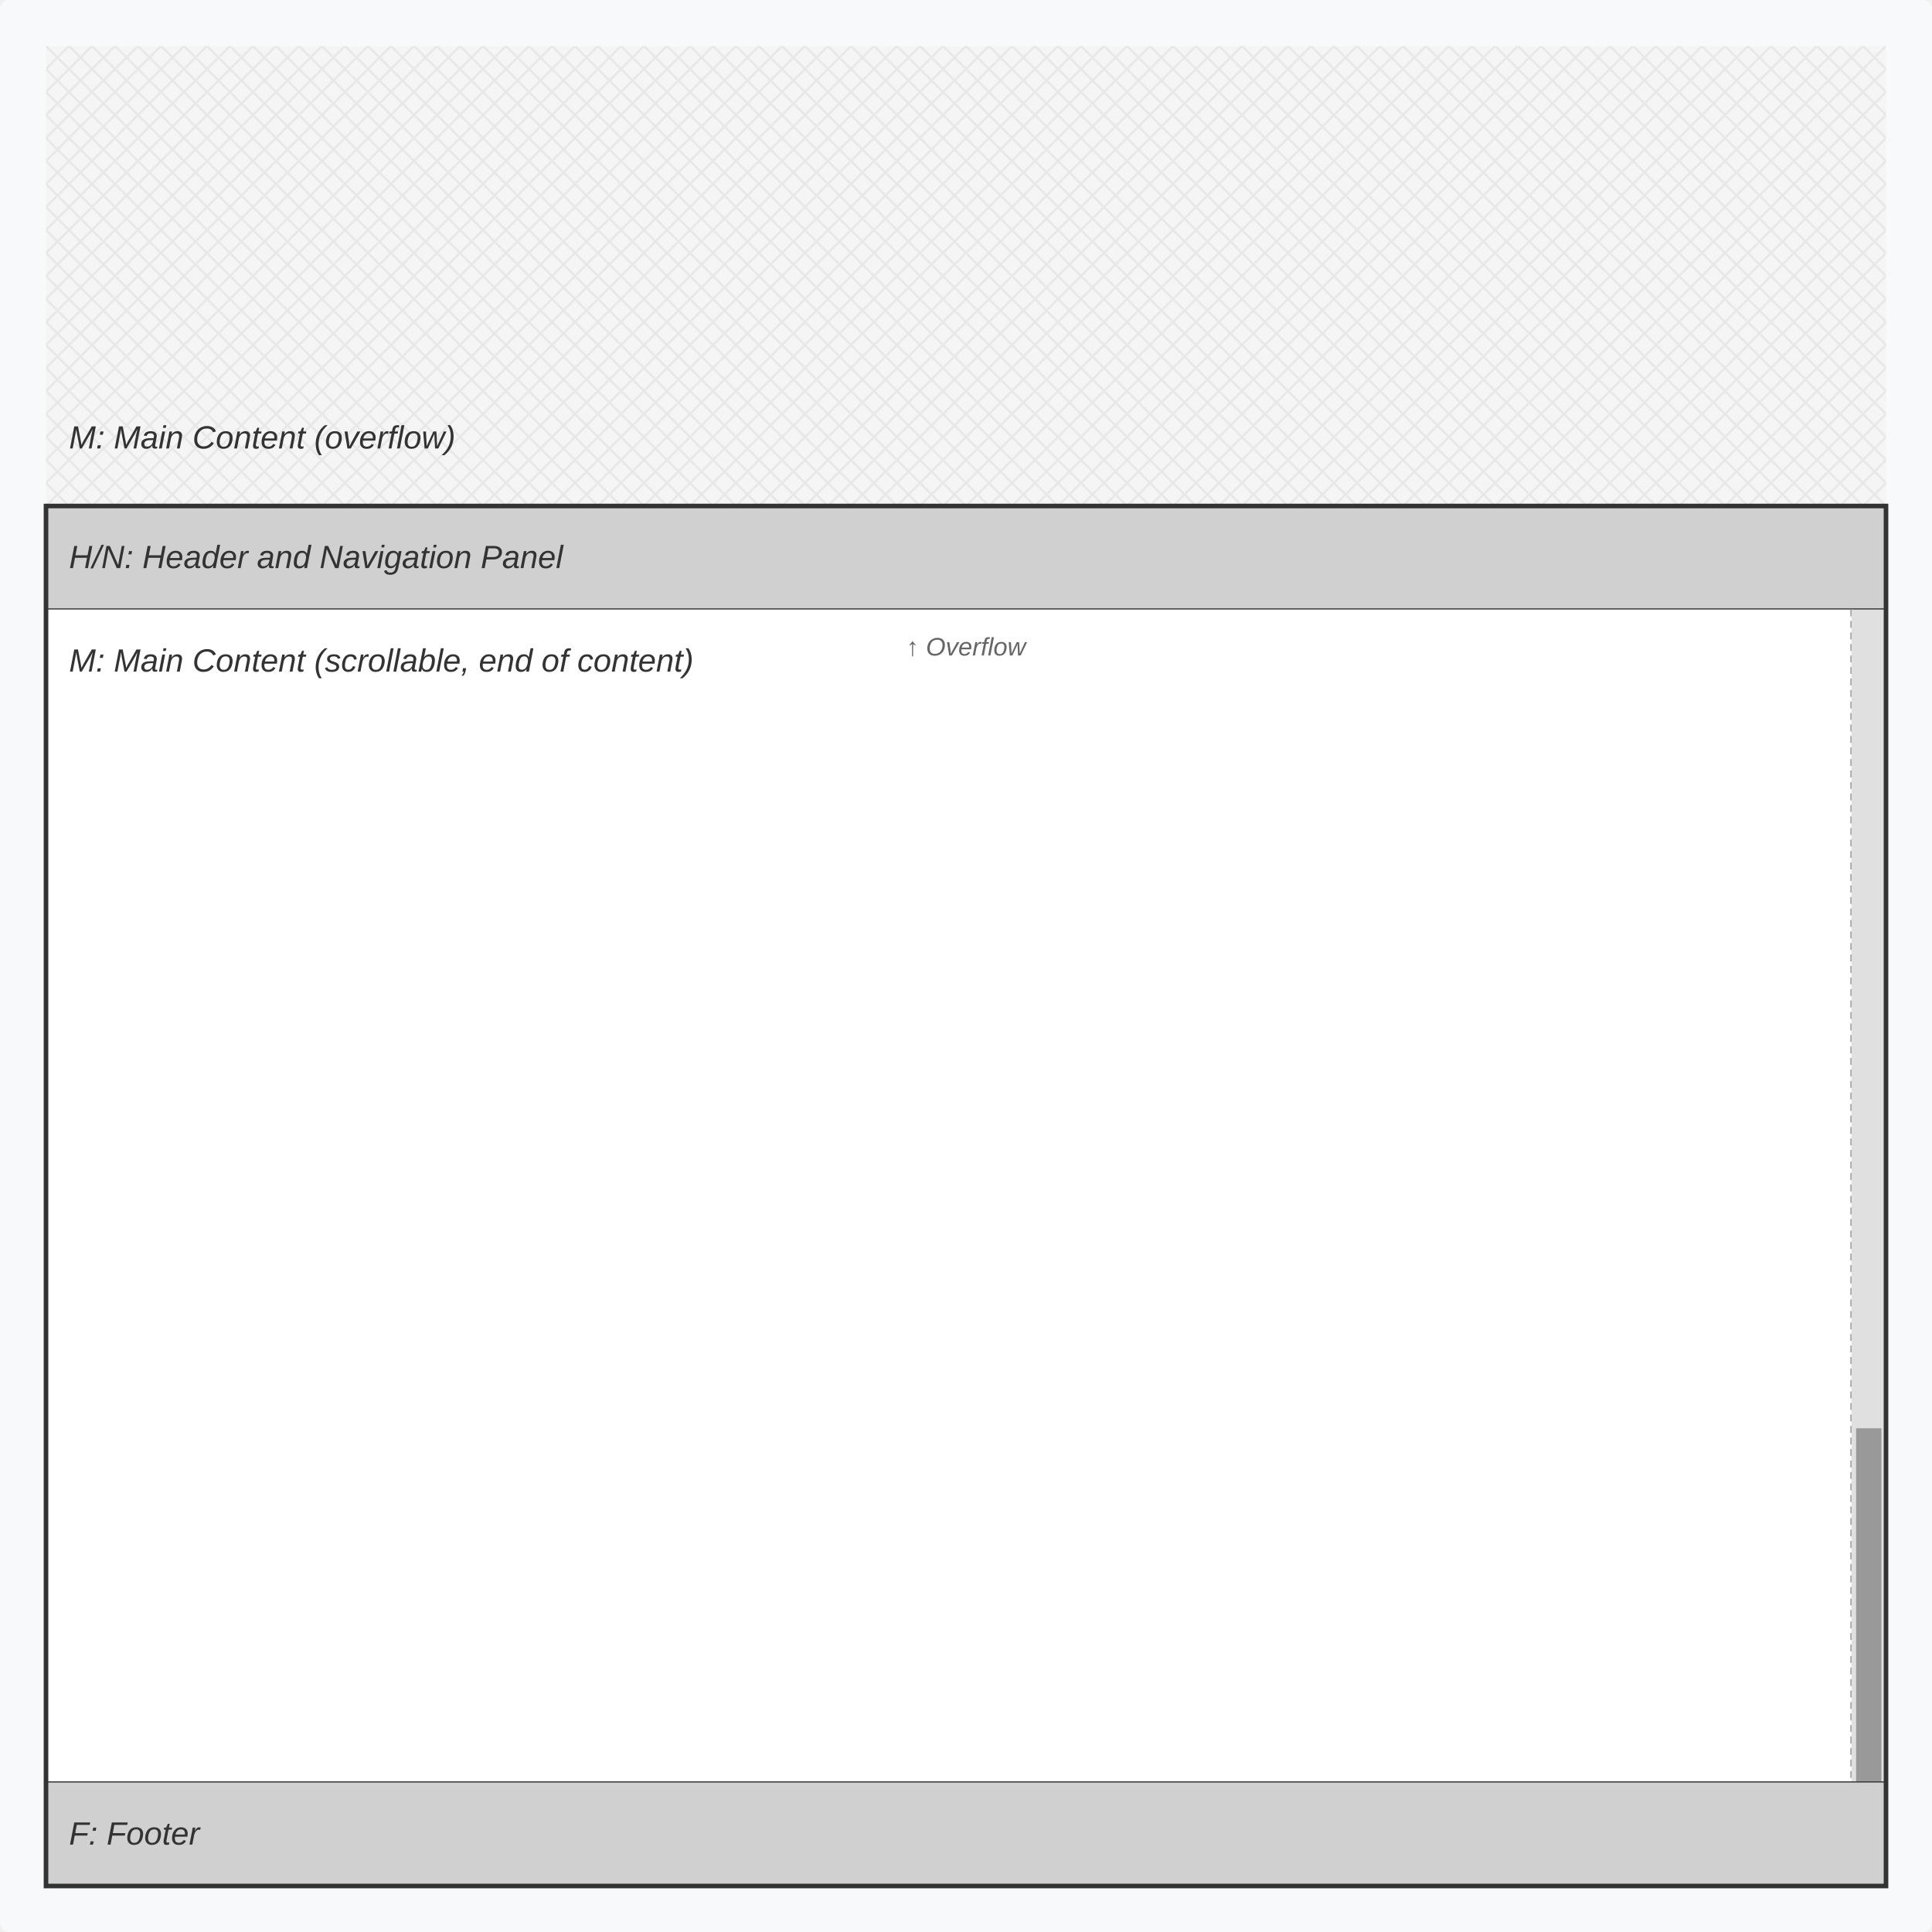
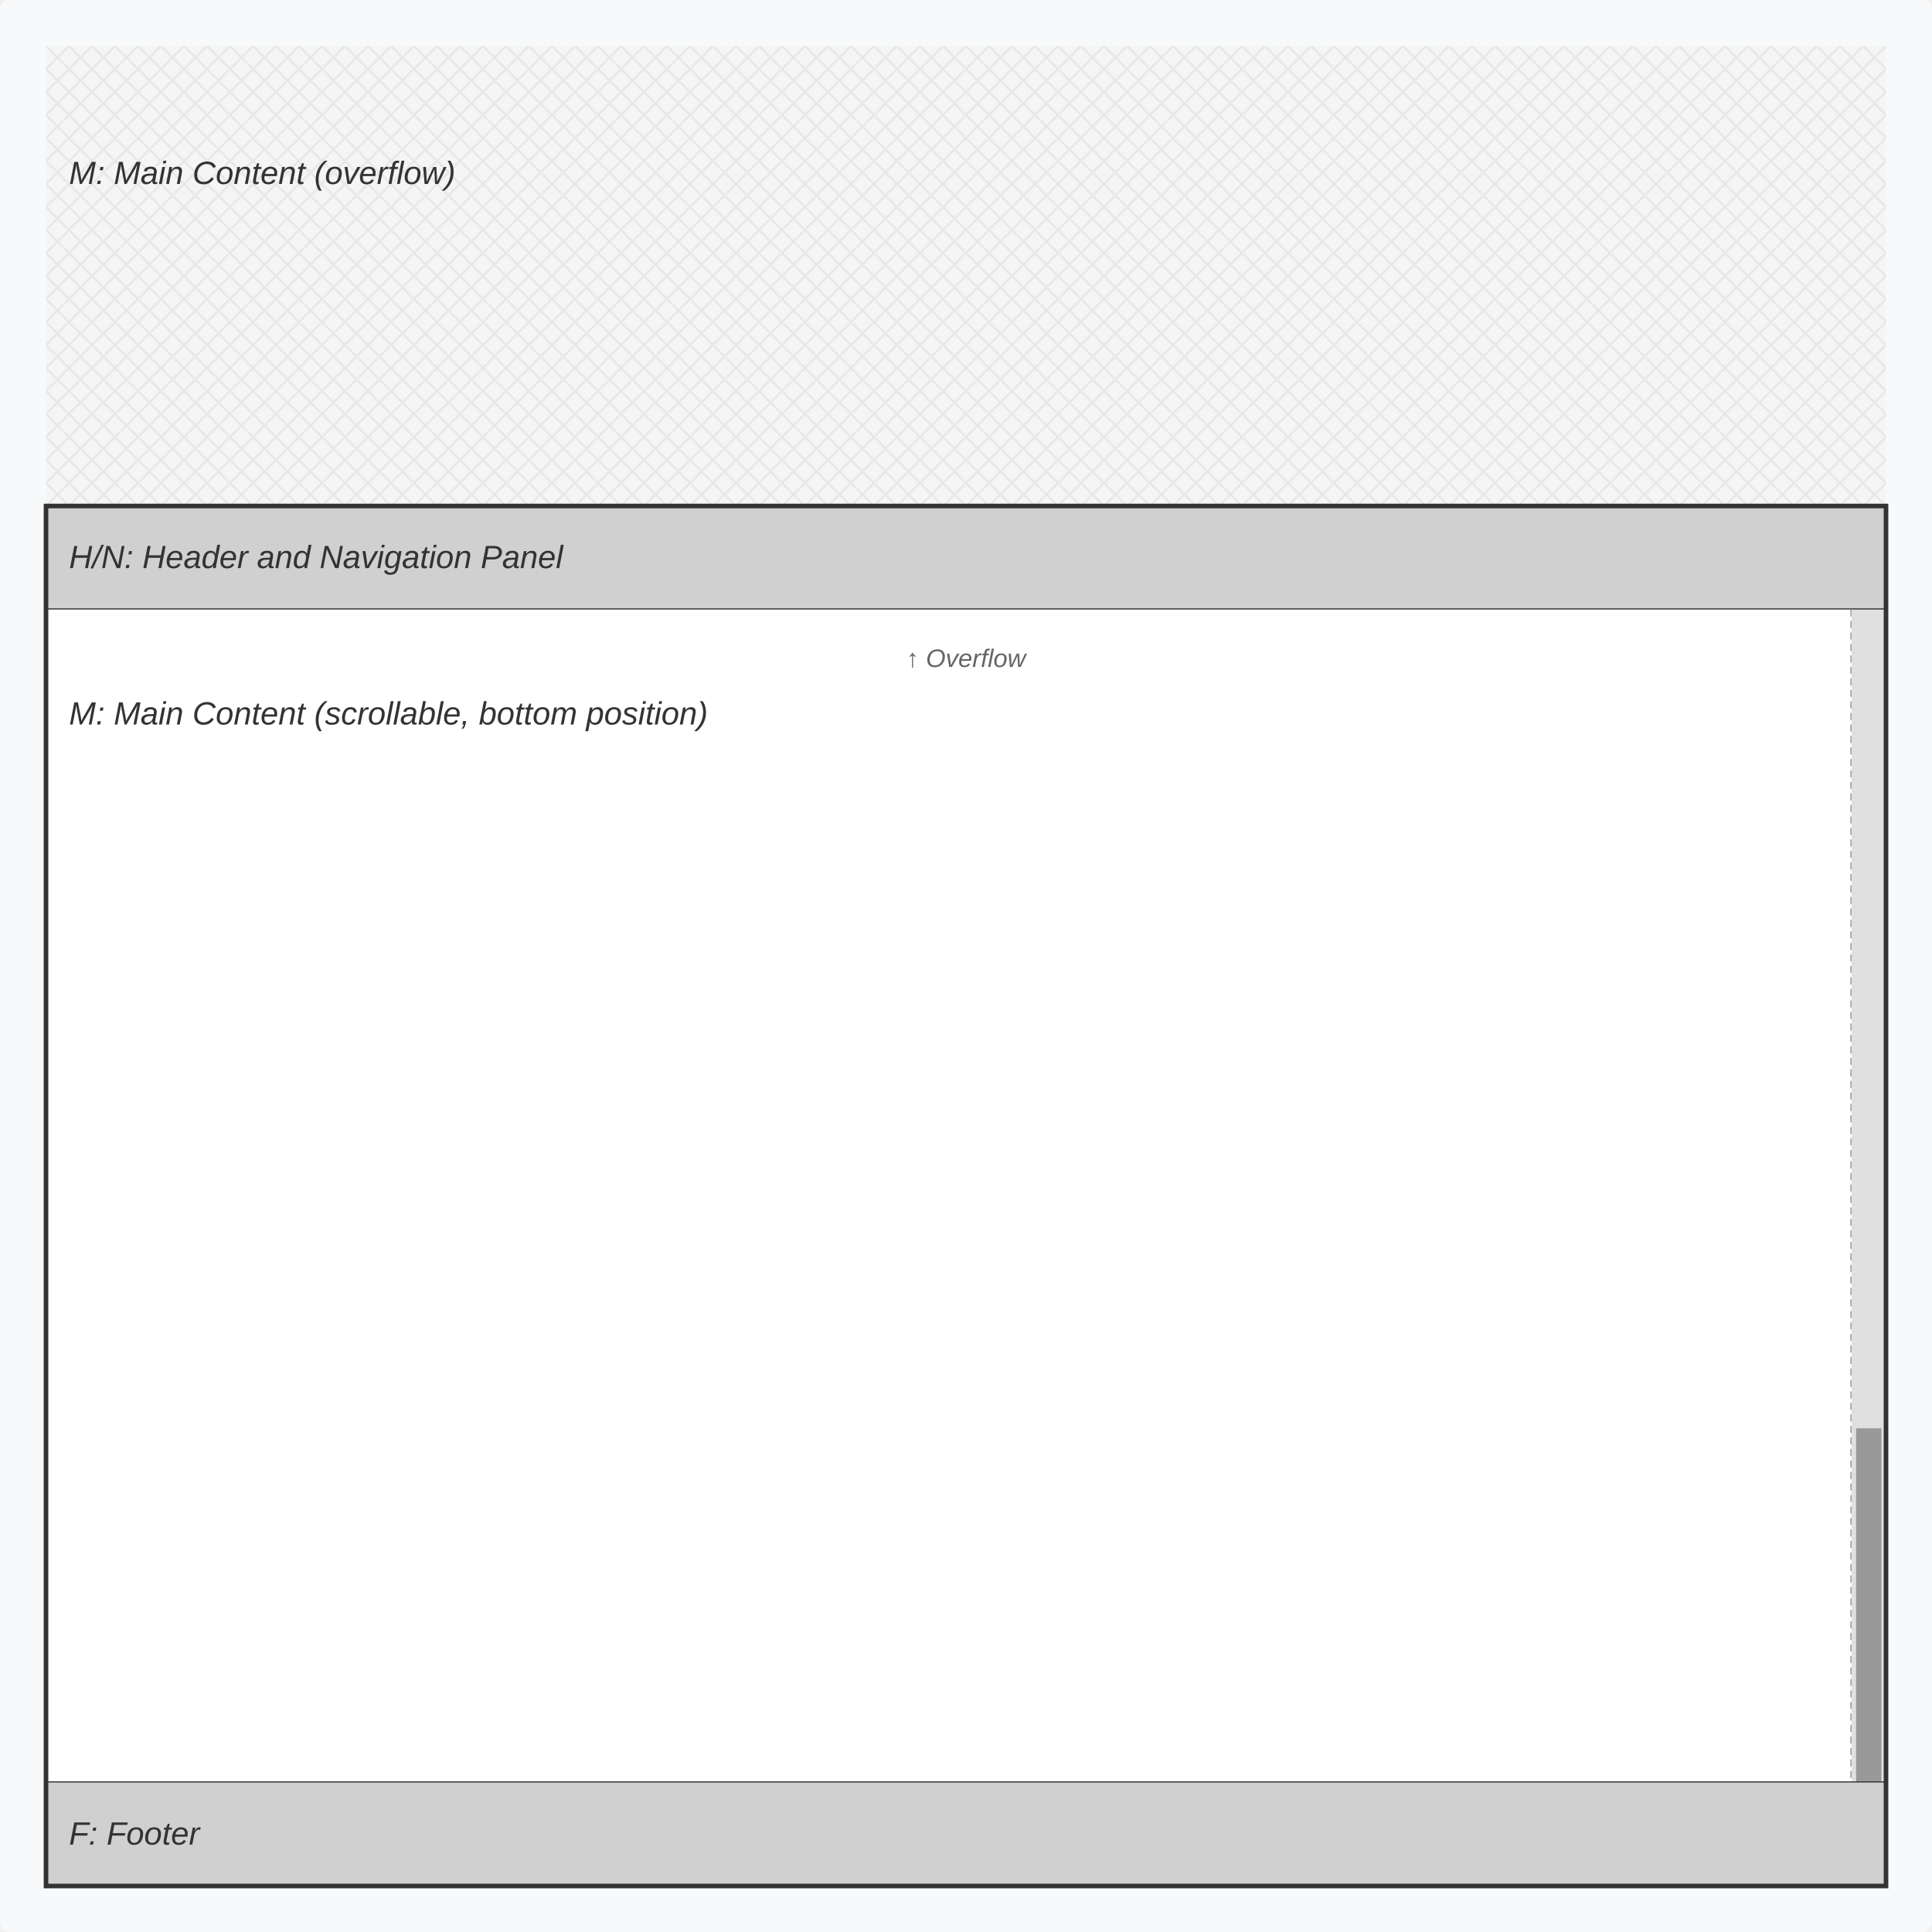
<svg xmlns="http://www.w3.org/2000/svg" viewBox="0 0 840 840" width="840" height="840">
  <defs>
+     <style>
+       .container-bg { fill: #f8f9fa; }
+       .header-nav { fill: #d0d0d0; }
+       .content { fill: #ffffff; }
+       .footer { fill: #d0d0d0; }
+       .overflow-bg { fill: url(#overflowPattern); }
+       .main-screen-border { stroke: #333; stroke-width: 2; fill: none; }
+       .block-border { stroke: #333; stroke-width: 1; fill: none; }
+       .scrollbar-track { fill: #e0e0e0; }
+       .scrollbar-thumb { fill: #999; }
+       .scrollbar-border { stroke: #999; stroke-width: 1; stroke-dasharray: 3,2; fill: none; }
+       .text { font-family: Arial, sans-serif; font-size: 14px; fill: #333; text-anchor: start; font-style: italic; }
+       .text-overflow { font-family: Arial, sans-serif; font-size: 11px; fill: #666; text-anchor: middle; font-style: italic; }
+     </style>
    <pattern id="overflowPattern" patternUnits="userSpaceOnUse" width="10" height="10">
      <rect width="10" height="10" fill="#f5f5f5" />
      <path d="M 0,0 L 10,10 M 10,0 L 0,10" stroke="#e8e8e8" stroke-width="1" fill="none" />
    </pattern>
  </defs>
-   <style>
-     .container-bg { fill: #f8f9fa; }
-     .main-screen-border { stroke: #333; stroke-width: 2; fill: none; }
-     .block-border { stroke: #333; stroke-width: 1; fill: none; }
-     .header-nav { fill: #d0d0d0; }
-     .content { fill: #ffffff; }
-     .footer { fill: #d0d0d0; }
-     .overflow-bg { fill: url(#overflowPattern); }
-     .scrollbar-track { fill: #e0e0e0; }
-     .scrollbar-thumb { fill: #999; }
-     .scrollbar-border { stroke: #999; stroke-width: 1; stroke-dasharray: 3,2; fill: none; }
-     .text { font-family: Arial, sans-serif; font-size: 14px; fill: #333; text-anchor: start; font-style: italic; }
-     .text-overflow { font-family: Arial, sans-serif; font-size: 11px; fill: #666; text-anchor: middle; font-style: italic; }
-   </style>
  <rect class="container-bg" x="0" y="0" width="840" height="840" rx="4" />
-   <rect x="20" y="20" width="800" height="200" class="overflow-bg" />
-   <text class="text" x="30" y="195">M: Main Content (overflow)</text>
+   <rect class="content overflow-bg" x="20" y="20" width="800" height="200" />
+   <text class="text" x="30" y="80">M: Main Content (overflow)</text>
  <rect class="header-nav" x="20" y="220" width="800" height="45" />
+   <line class="block-border" x1="20" y1="265" x2="820" y2="265" />
  <text class="text" x="30" y="247">H/N: Header and Navigation Panel</text>
-   <line x1="20" y1="265" x2="820" y2="265" class="block-border" />
  <rect class="content" x="20" y="265" width="785" height="510" />
-   <text class="text" x="30" y="292">M: Main Content (scrollable, end of content)</text>
-   <text class="text-overflow" x="420" y="285">↑ Overflow</text>
-   <line x1="805" y1="265" x2="805" y2="775" class="scrollbar-border" />
-   <rect x="805" y="265" width="15" height="510" class="scrollbar-track" />
-   <rect x="807" y="621" width="11" height="154" class="scrollbar-thumb" />
-   <line x1="20" y1="775" x2="820" y2="775" class="block-border" />
+   <text class="text-overflow" x="420" y="290">↑ Overflow</text>
+   <text class="text" x="30" y="315">M: Main Content (scrollable, bottom position)</text>
+   <line class="scrollbar-border" x1="805" y1="265" x2="805" y2="775" />
+   <rect fill="#e0e0e0" x="805" y="265" width="15" height="510" />
+   <rect class="scrollbar-thumb" x="807" y="621" width="11" height="154" />
+   <line class="block-border" x1="20" y1="775" x2="820" y2="775" />
  <rect class="footer" x="20" y="775" width="800" height="45" />
  <text class="text" x="30" y="802">F: Footer</text>
-   <rect x="20" y="220" width="800" height="600" class="main-screen-border" />
+   <rect class="main-screen-border" x="20" y="220" width="800" height="600" />
</svg>
